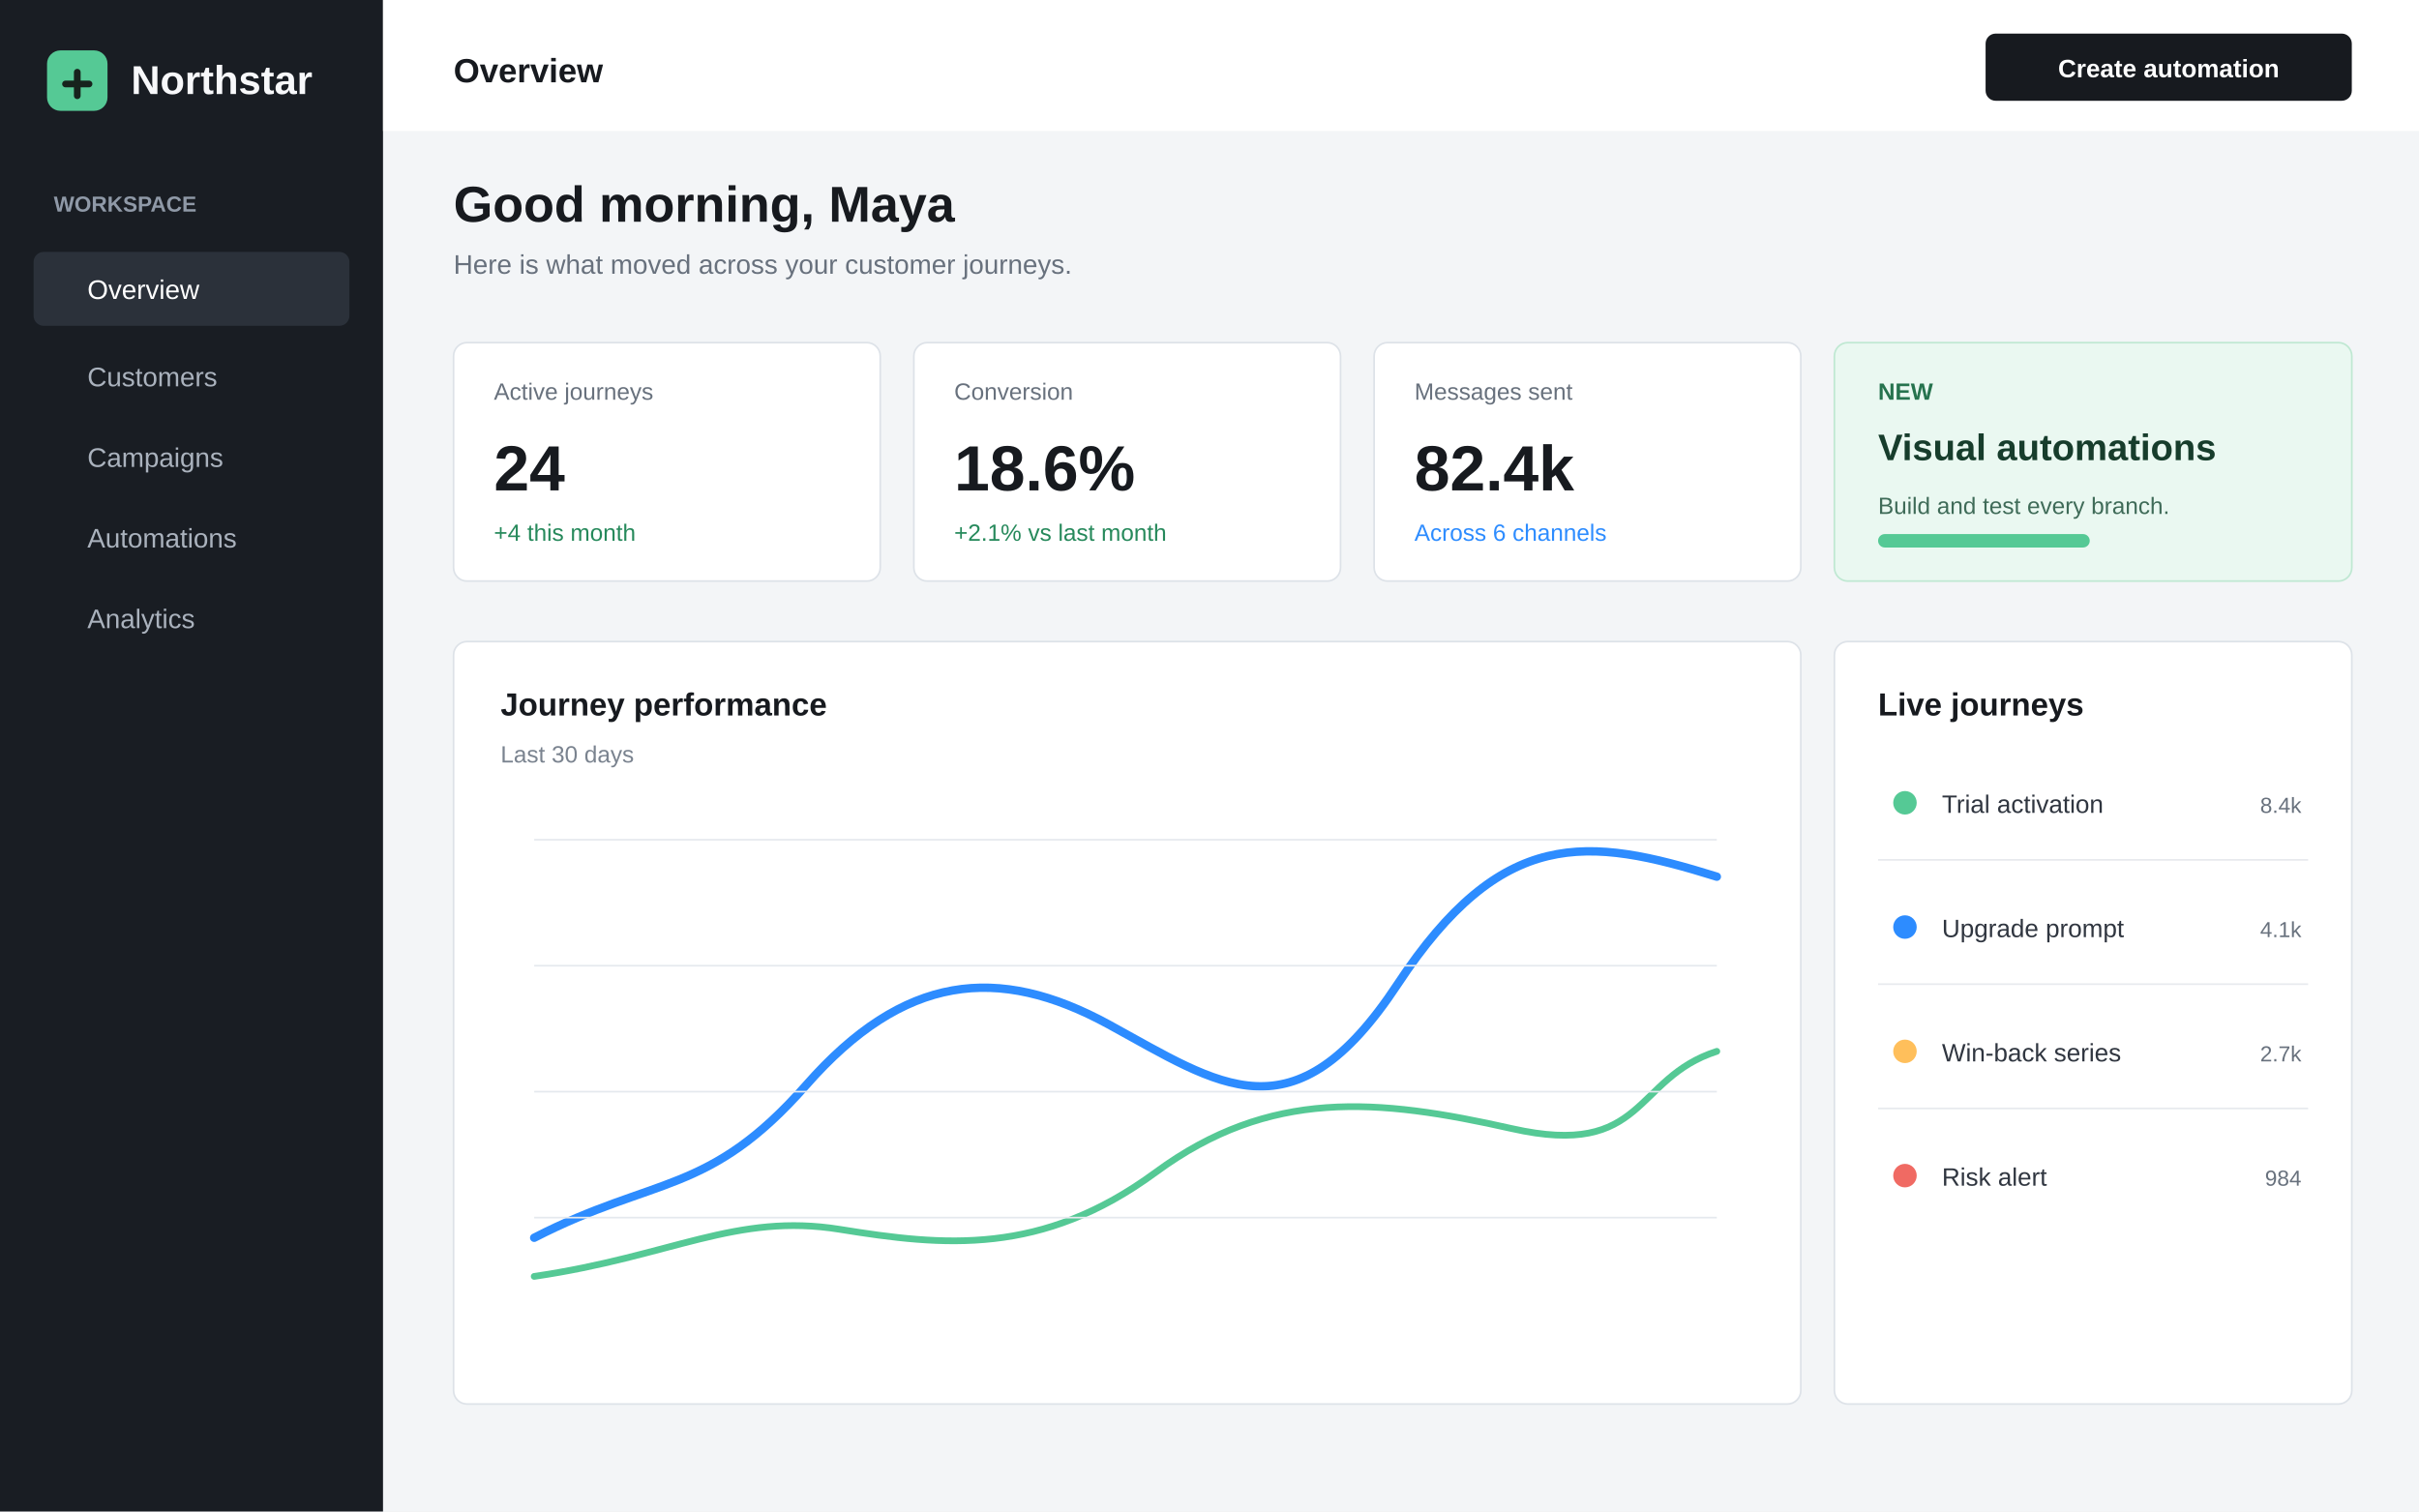
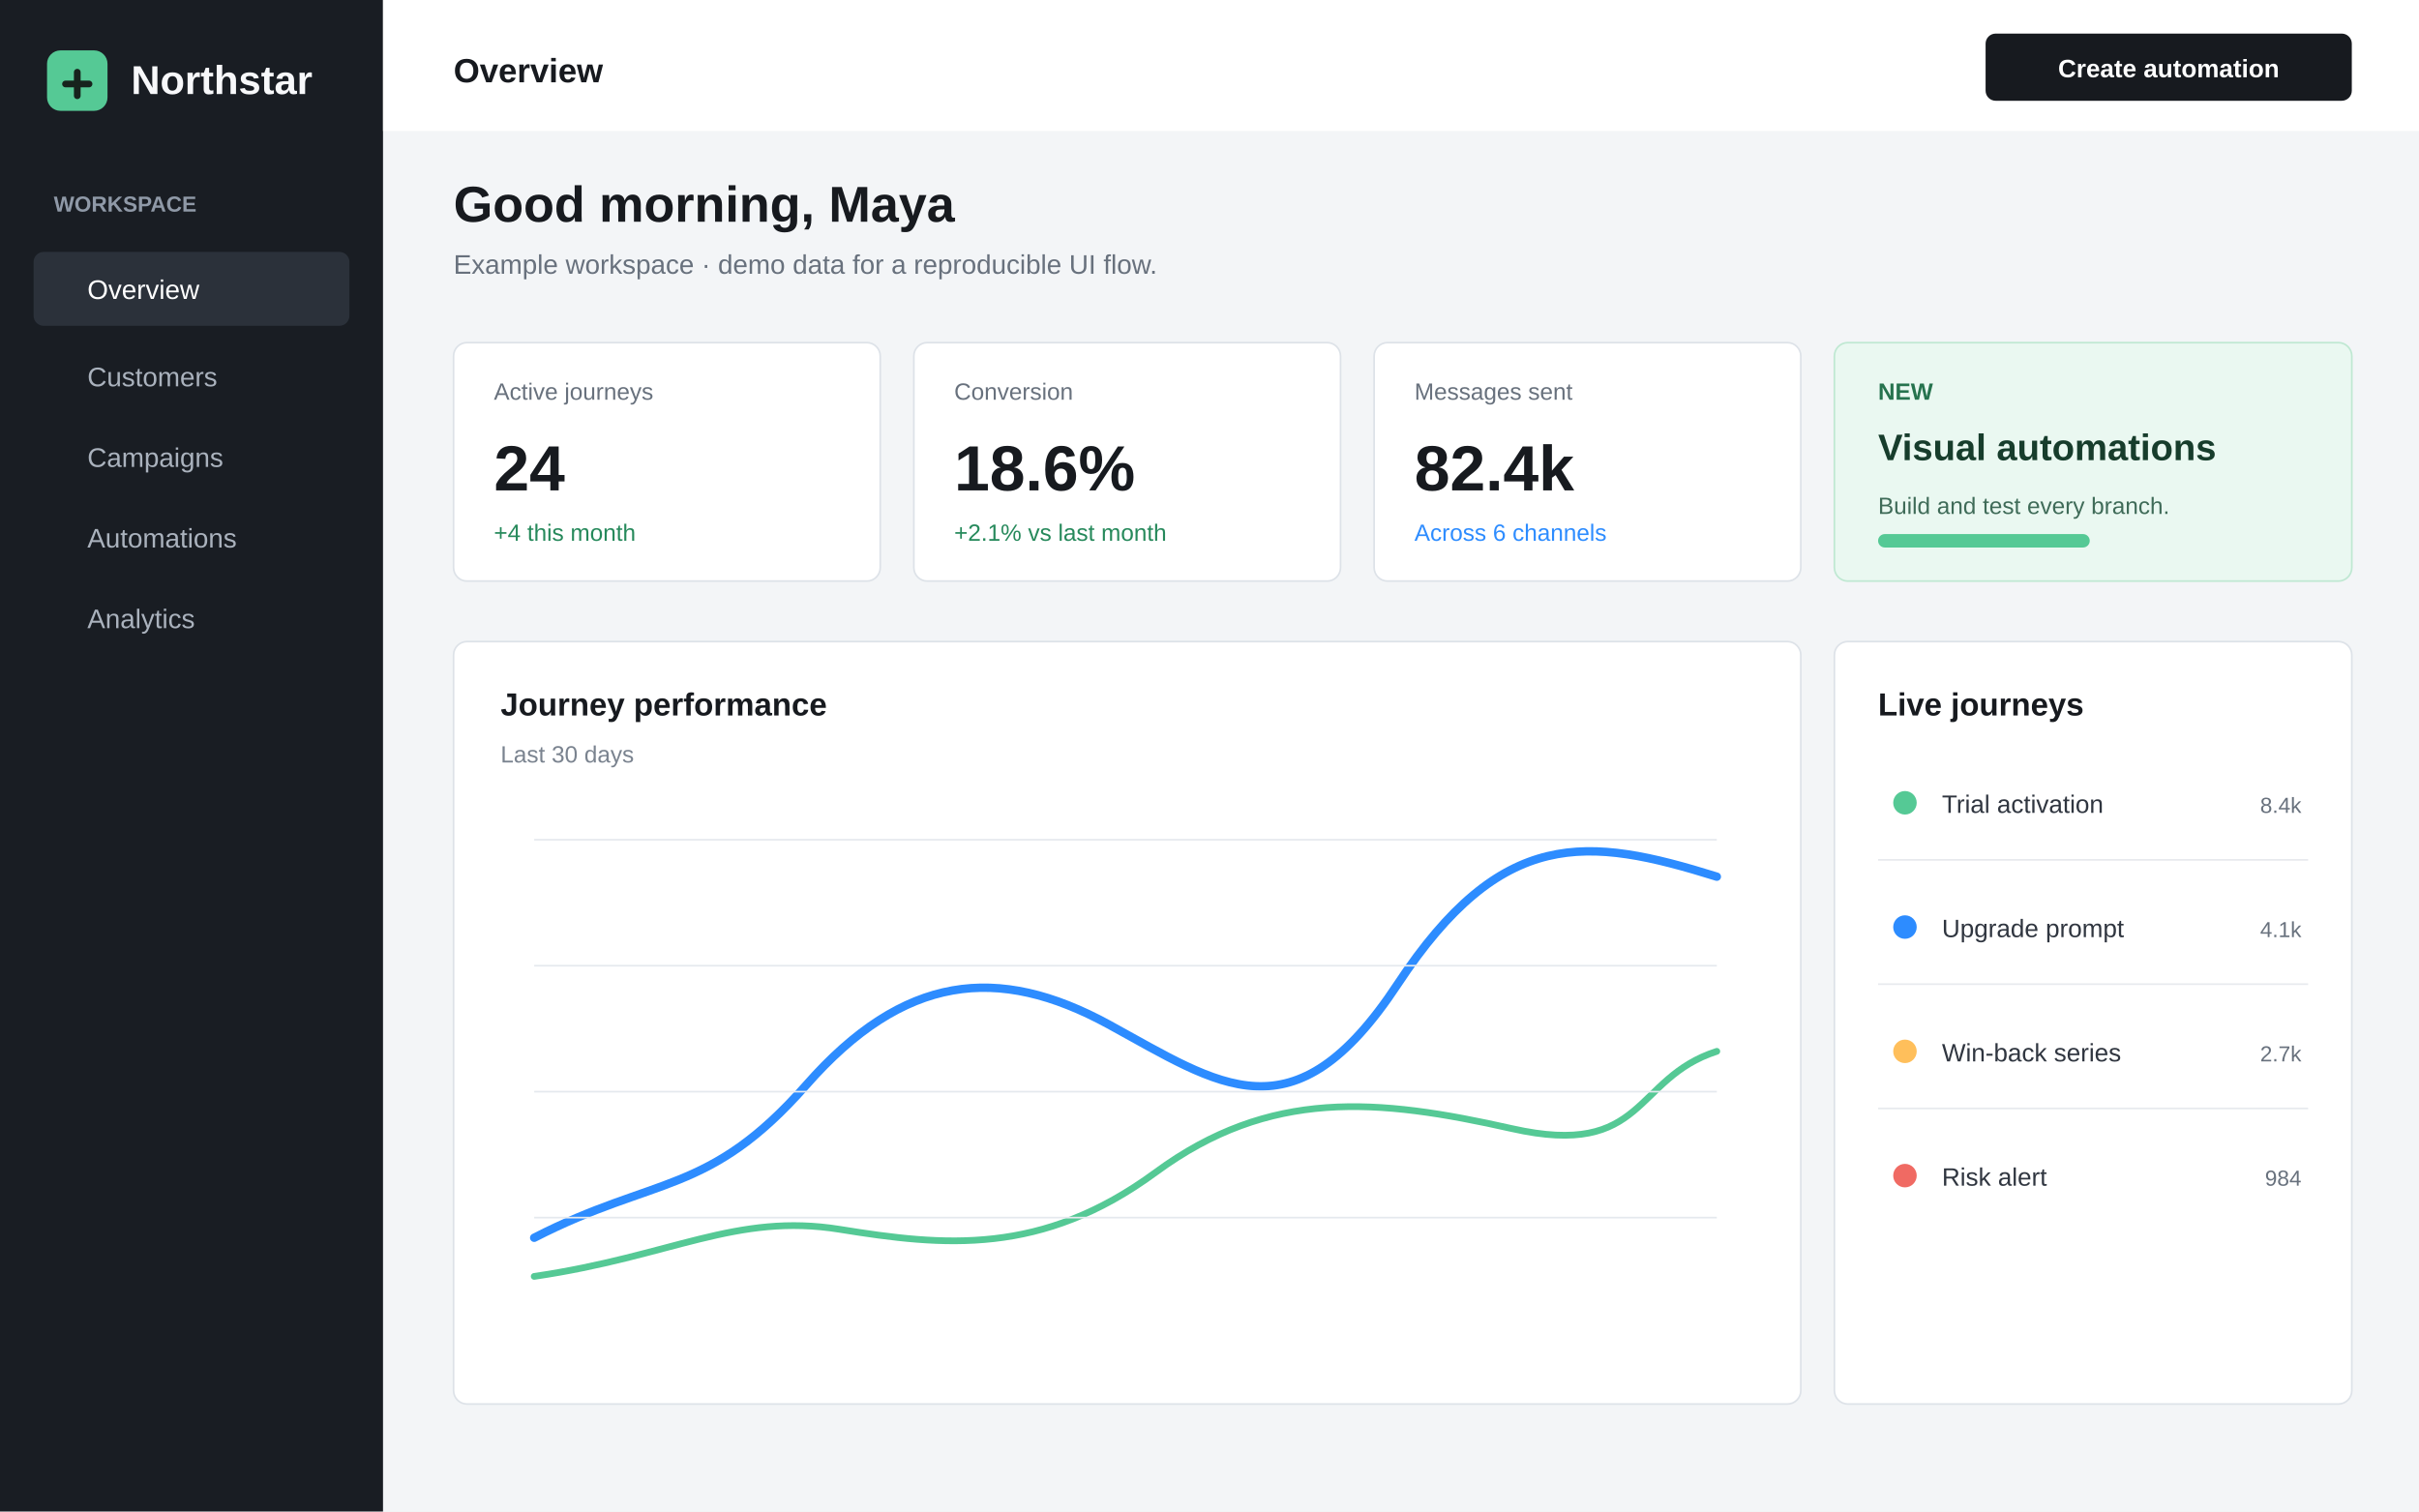
<svg xmlns="http://www.w3.org/2000/svg" width="1440" height="900" viewBox="0 0 1440 900" role="img" aria-labelledby="title desc">
  <rect width="1440" height="900" fill="#F3F5F7" />
  <rect width="228" height="900" fill="#191D23" />
  <rect x="28" y="30" width="36" height="36" rx="8" fill="#55C995" />
  <path d="M39 50h14M46 43v14" stroke="#17231D" stroke-width="4" stroke-linecap="round" />
  <text x="78" y="56" fill="#F7F8FA" font-family="Arial" font-size="24" font-weight="700">Northstar</text>
  <text x="32" y="126" fill="#8F99A7" font-family="Arial" font-size="13" font-weight="700">WORKSPACE</text>
  <rect x="20" y="150" width="188" height="44" rx="6" fill="#2B313A" />
  <text x="52" y="178" fill="#FFFFFF" font-family="Arial" font-size="16">Overview</text>
  <text x="52" y="230" fill="#AAB2BD" font-family="Arial" font-size="16">Customers</text>
  <text x="52" y="278" fill="#AAB2BD" font-family="Arial" font-size="16">Campaigns</text>
  <text x="52" y="326" fill="#AAB2BD" font-family="Arial" font-size="16">Automations</text>
  <text x="52" y="374" fill="#AAB2BD" font-family="Arial" font-size="16">Analytics</text>
  <rect x="228" width="1212" height="78" fill="#FFFFFF" />
  <text x="270" y="49" fill="#171A1F" font-family="Arial" font-size="20" font-weight="700">Overview</text>
  <rect x="1182" y="20" width="218" height="40" rx="6" fill="#171A1F" />
  <text x="1291" y="46" text-anchor="middle" fill="#FFFFFF" font-family="Arial" font-size="15" font-weight="700">Create automation</text>
  <text x="270" y="132" fill="#171A1F" font-family="Arial" font-size="30" font-weight="700">Good morning, Maya</text>
-   <text x="270" y="163" fill="#68717D" font-family="Arial" font-size="16">Here is what moved across your customer journeys.</text>
+   <text x="270" y="163" fill="#68717D" font-family="Arial" font-size="16">Example workspace · demo data for a reproducible UI flow.</text>
  <g font-family="Arial">
    <rect x="270" y="204" width="254" height="142" rx="8" fill="#FFFFFF" stroke="#DDE2E8" />
    <text x="294" y="238" fill="#68717D" font-size="14">Active journeys</text>
    <text x="294" y="292" fill="#171A1F" font-size="38" font-weight="700">24</text>
    <text x="294" y="322" fill="#26895B" font-size="14">+4 this month</text>
    <rect x="544" y="204" width="254" height="142" rx="8" fill="#FFFFFF" stroke="#DDE2E8" />
    <text x="568" y="238" fill="#68717D" font-size="14">Conversion</text>
    <text x="568" y="292" fill="#171A1F" font-size="38" font-weight="700">18.6%</text>
    <text x="568" y="322" fill="#26895B" font-size="14">+2.1% vs last month</text>
    <rect x="818" y="204" width="254" height="142" rx="8" fill="#FFFFFF" stroke="#DDE2E8" />
    <text x="842" y="238" fill="#68717D" font-size="14">Messages sent</text>
    <text x="842" y="292" fill="#171A1F" font-size="38" font-weight="700">82.4k</text>
    <text x="842" y="322" fill="#2D8CFF" font-size="14">Across 6 channels</text>
    <rect x="1092" y="204" width="308" height="142" rx="8" fill="#EAF8F1" stroke="#BFE8D2" />
    <text x="1118" y="238" fill="#26734E" font-size="14" font-weight="700">NEW</text>
    <text x="1118" y="274" fill="#173D2C" font-size="22" font-weight="700">Visual automations</text>
    <text x="1118" y="306" fill="#3F6B58" font-size="14">Build and test every branch.</text>
    <rect x="1118" y="318" width="126" height="8" rx="4" fill="#55C995" />
  </g>
  <rect x="270" y="382" width="802" height="454" rx="8" fill="#FFFFFF" stroke="#DDE2E8" />
  <text x="298" y="426" fill="#171A1F" font-family="Arial" font-size="19" font-weight="700">Journey performance</text>
  <text x="298" y="454" fill="#7A838F" font-family="Arial" font-size="14">Last 30 days</text>
  <path d="M318 737 C390 700 422 712 480 646 S594 574 660 610 S770 680 832 586 S945 498 1022 522" fill="none" stroke="#2D8CFF" stroke-width="5" stroke-linecap="round" />
  <path d="M318 760 C400 748 438 722 500 732 S620 748 688 698 S820 654 900 672 S972 642 1022 626" fill="none" stroke="#55C995" stroke-width="4" stroke-linecap="round" />
  <g stroke="#E5E9EE" stroke-width="1">
    <path d="M318 500h704" />
    <path d="M318 575h704" />
    <path d="M318 650h704" />
    <path d="M318 725h704" />
  </g>
  <rect x="1092" y="382" width="308" height="454" rx="8" fill="#FFFFFF" stroke="#DDE2E8" />
  <text x="1118" y="426" fill="#171A1F" font-family="Arial" font-size="19" font-weight="700">Live journeys</text>
  <g font-family="Arial">
    <circle cx="1134" cy="478" r="7" fill="#55C995" />
    <text x="1156" y="484" fill="#303640" font-size="15">Trial activation</text>
    <text x="1370" y="484" text-anchor="end" fill="#68717D" font-size="13">8.4k</text>
    <path d="M1118 512h256" stroke="#E7EAEE" />
    <circle cx="1134" cy="552" r="7" fill="#2D8CFF" />
    <text x="1156" y="558" fill="#303640" font-size="15">Upgrade prompt</text>
    <text x="1370" y="558" text-anchor="end" fill="#68717D" font-size="13">4.1k</text>
    <path d="M1118 586h256" stroke="#E7EAEE" />
    <circle cx="1134" cy="626" r="7" fill="#FFBF5B" />
    <text x="1156" y="632" fill="#303640" font-size="15">Win-back series</text>
    <text x="1370" y="632" text-anchor="end" fill="#68717D" font-size="13">2.7k</text>
    <path d="M1118 660h256" stroke="#E7EAEE" />
    <circle cx="1134" cy="700" r="7" fill="#F06A63" />
    <text x="1156" y="706" fill="#303640" font-size="15">Risk alert</text>
    <text x="1370" y="706" text-anchor="end" fill="#68717D" font-size="13">984</text>
  </g>
</svg>
